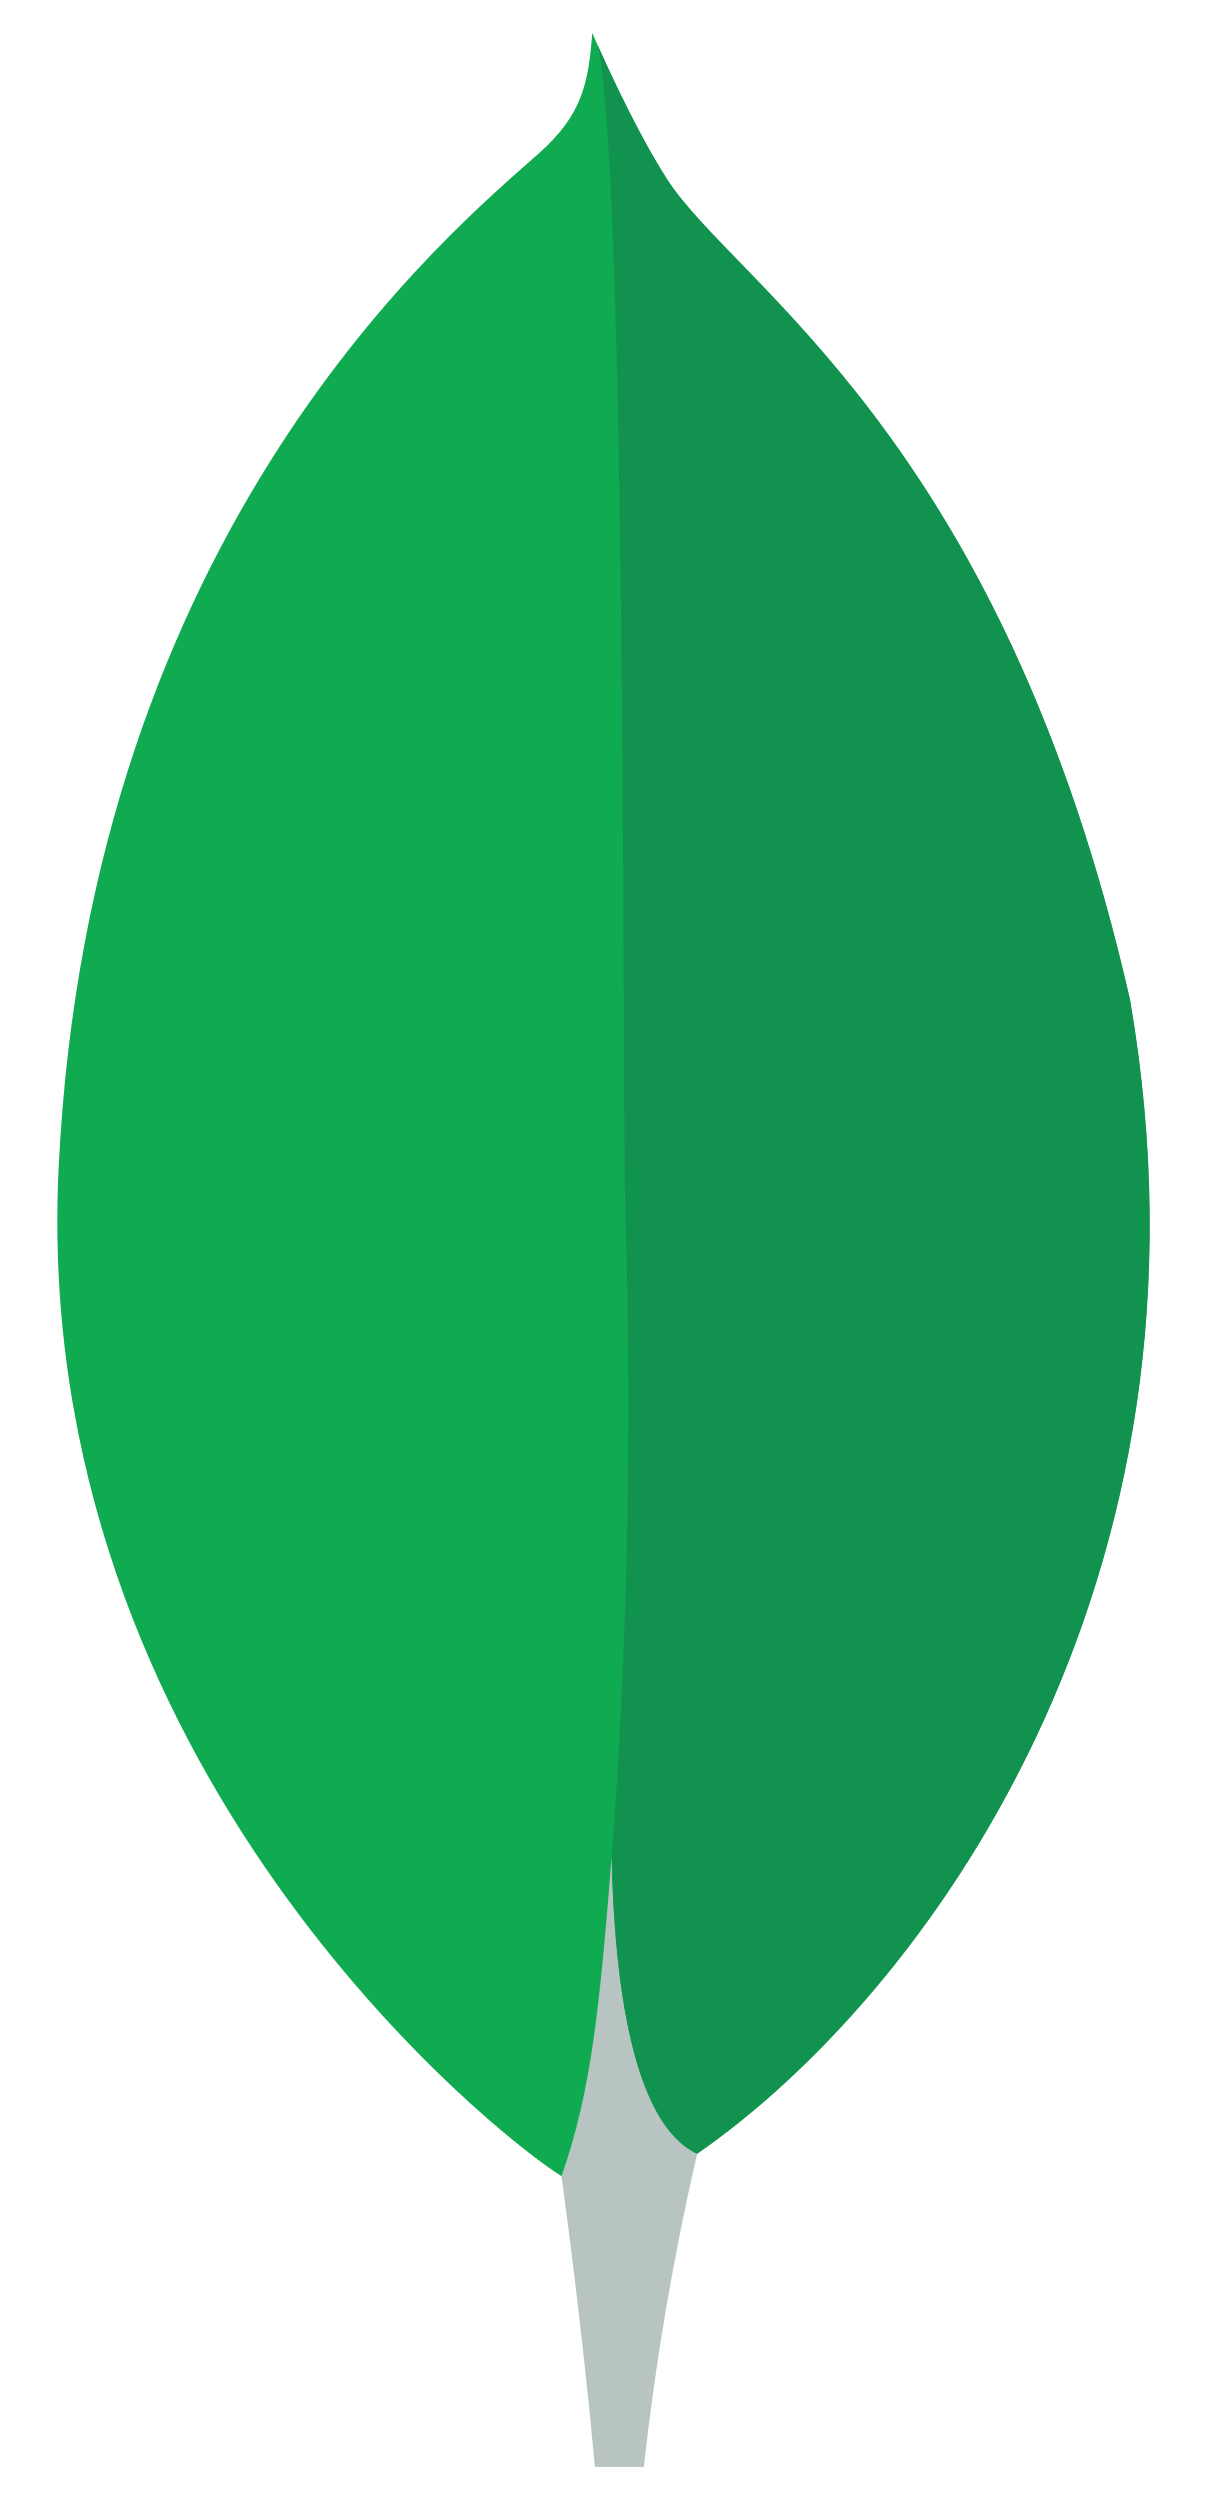
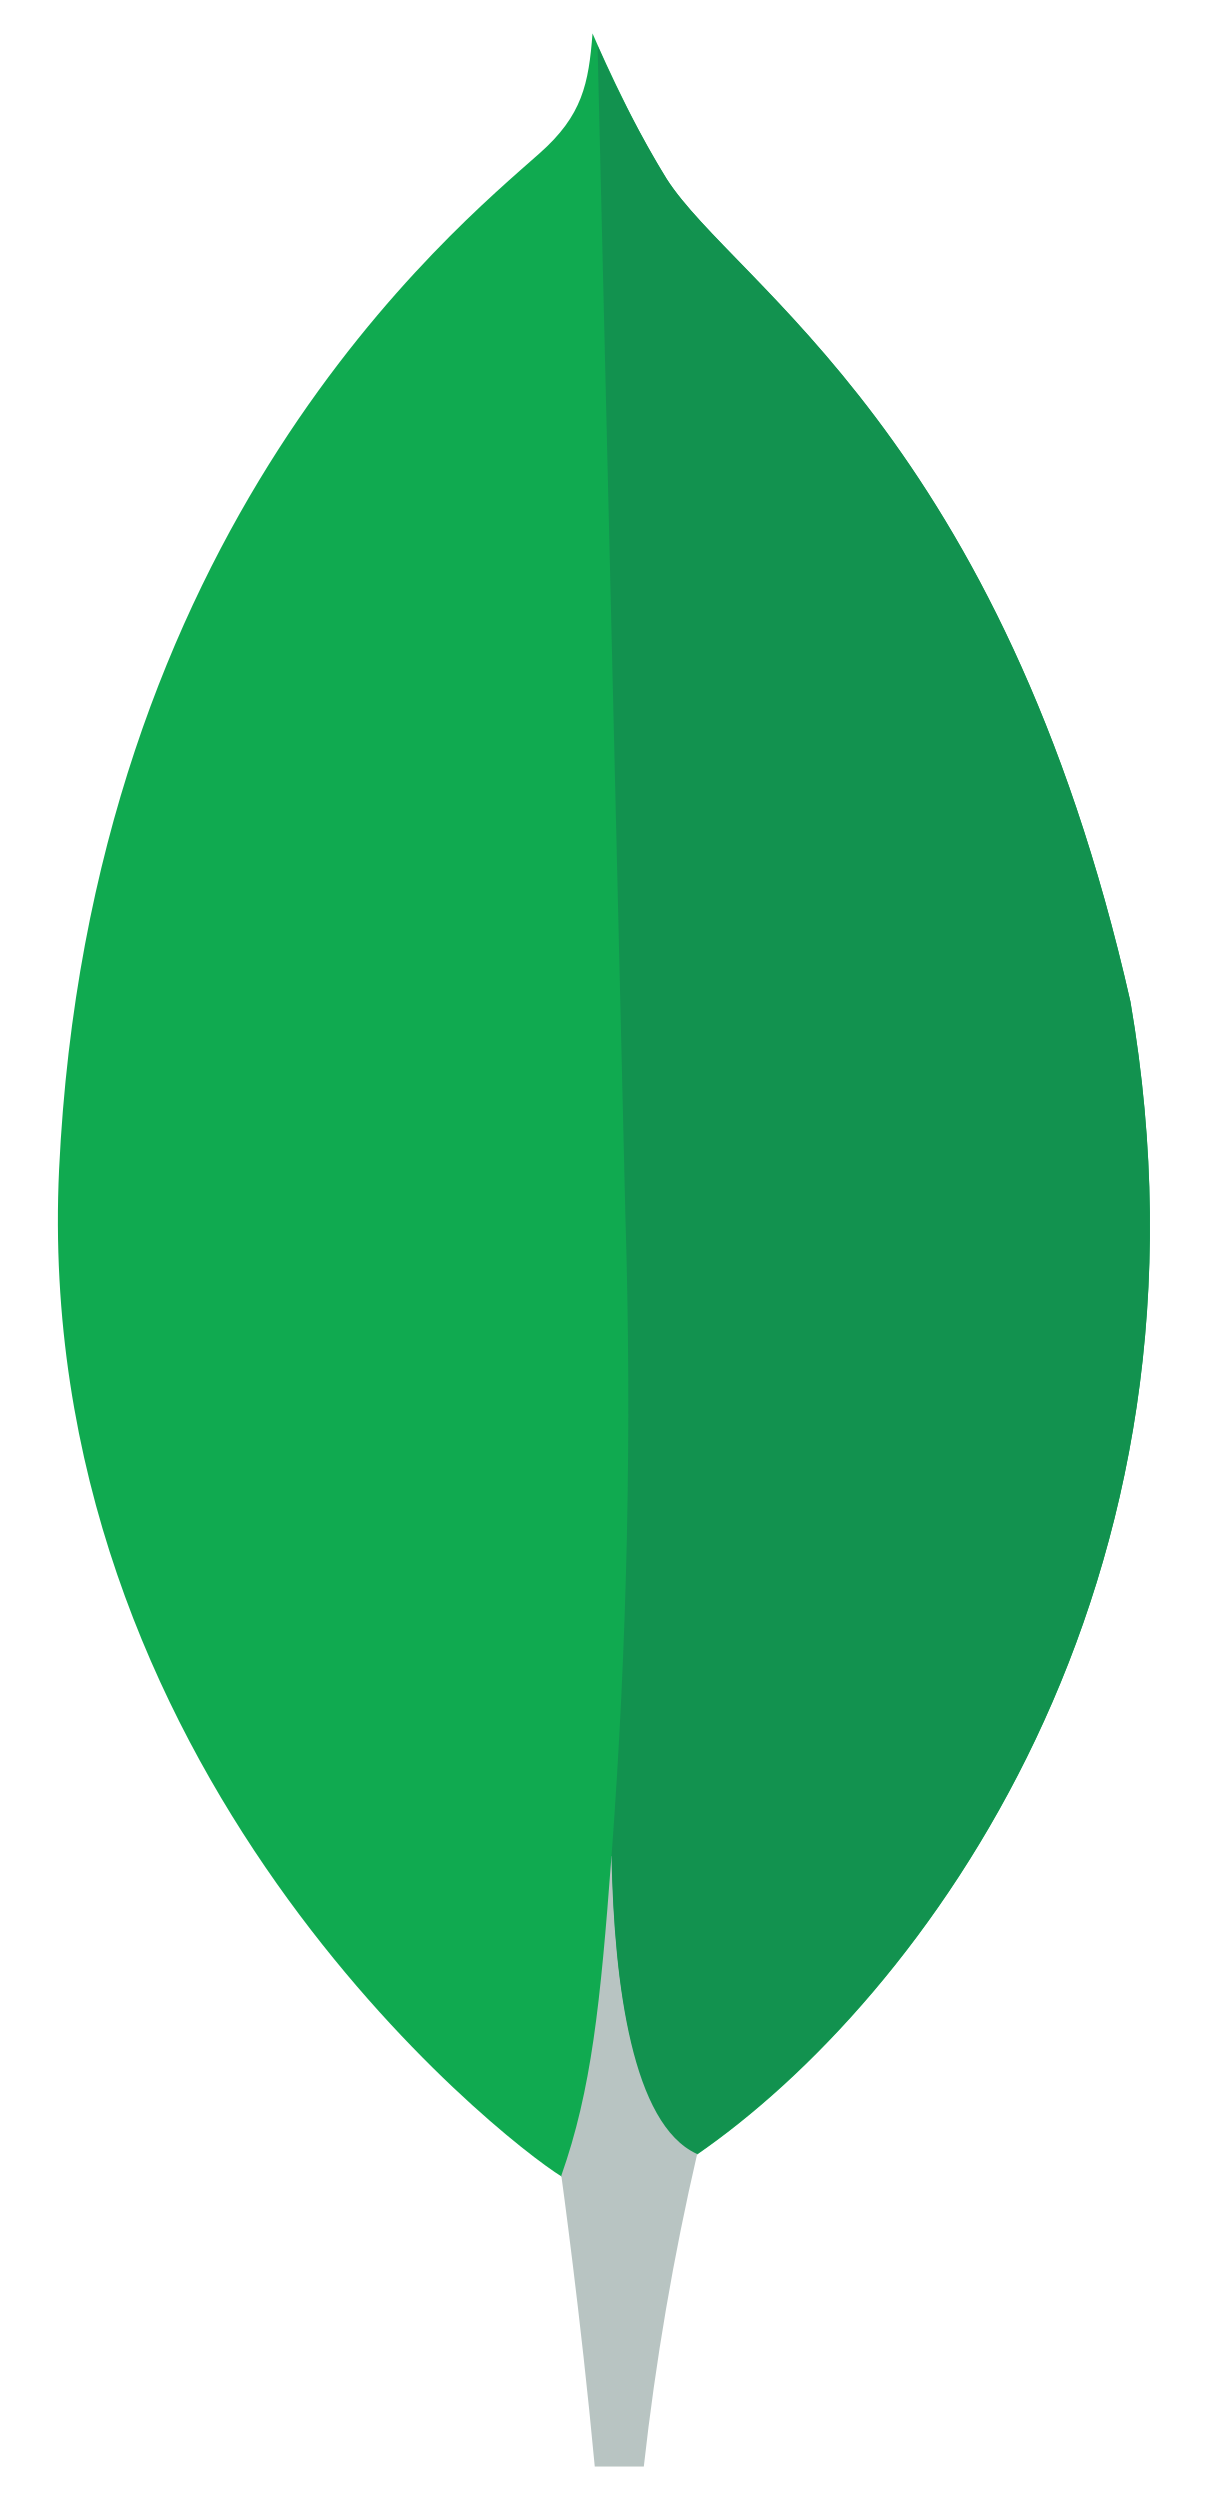
- <svg xmlns="http://www.w3.org/2000/svg" id="Layer_1" data-name="Layer 1" viewBox="0 0 216.56 448.5">
-   <defs>
-     <style>.cls-1{fill:#10aa50;}.cls-2{fill:#b8c4c2;}.cls-3{fill:#12924f;}</style>
-   </defs>
-   <path class="cls-1" d="M202.8,179.68c-23-101.47-71-128.49-83.18-147.59C113,21.7,106.25,5.91,106.25,5.91c-.66,9-1.83,14.7-9.51,21.54C81.36,41.16,16,94.42,10.51,209.72c-5.12,107.5,79,173.8,90.18,180.65,8.54,4.2,19,.08,24-3.77,40.54-27.84,96-102.07,78.06-206.92" />
-   <path class="cls-2" d="M109.73,333.11c-2.11,26.62-3.63,42.11-9,57.29,0,0,3.54,25.33,6,52.17l8.77,0a488.62,488.62,0,0,1,9.57-56.2C113.71,380.8,110.16,356.46,109.73,333.11Z" />
-   <path class="cls-3" d="M125.06,386.39h0c-11.48-5.3-14.8-30.13-15.31-53.28A1090.8,1090.8,0,0,0,112.2,218.4c-.6-20.07.3-185.92-4.94-210.2,2.12,4.75,7.24,15.91,12.36,23.88,12.23,19.11,60.19,46.13,83.17,147.61C220.7,284.27,165.57,358.37,125.06,386.39Z" />
+ <svg xmlns="http://www.w3.org/2000/svg" viewBox="0 0 216.6 448.5">
+   <path d="M202.8 179.7c-23-101.5-71-128.5-83.2-147.6C113 21.7 106.3 6 106.3 6c-.7 9-1.8 14.7-9.5 21.5-15.4 13.7-80.7 67-86.2 182.3-5 107.5 79 173.8 90.2 180.7 8.5 4.2 19 .1 24-3.8 40.5-27.8 96-102 78-207" fill="#10aa50" />
+   <path d="M109.7 333c-2 26.6-3.6 42-9 57.3 0 0 3.5 25.3 6 52.2h8.8a488.6 488.6 0 0 1 9.6-56.2c-11.4-5.6-15-30-15.3-53.3z" fill="#b8c4c2" />
+   <path d="M125 386.4h0c-11.5-5.3-14.8-30-15.3-53.3a1090.8 1090.8 0 0 0 2.5-114.7l-5-210.2a201 201 0 0 0 12.4 23.9c12.2 19 60.2 46 83.2 147.6 18 104.6-37.2 178.7-77.7 206.7z" fill="#12924f" />
</svg>
